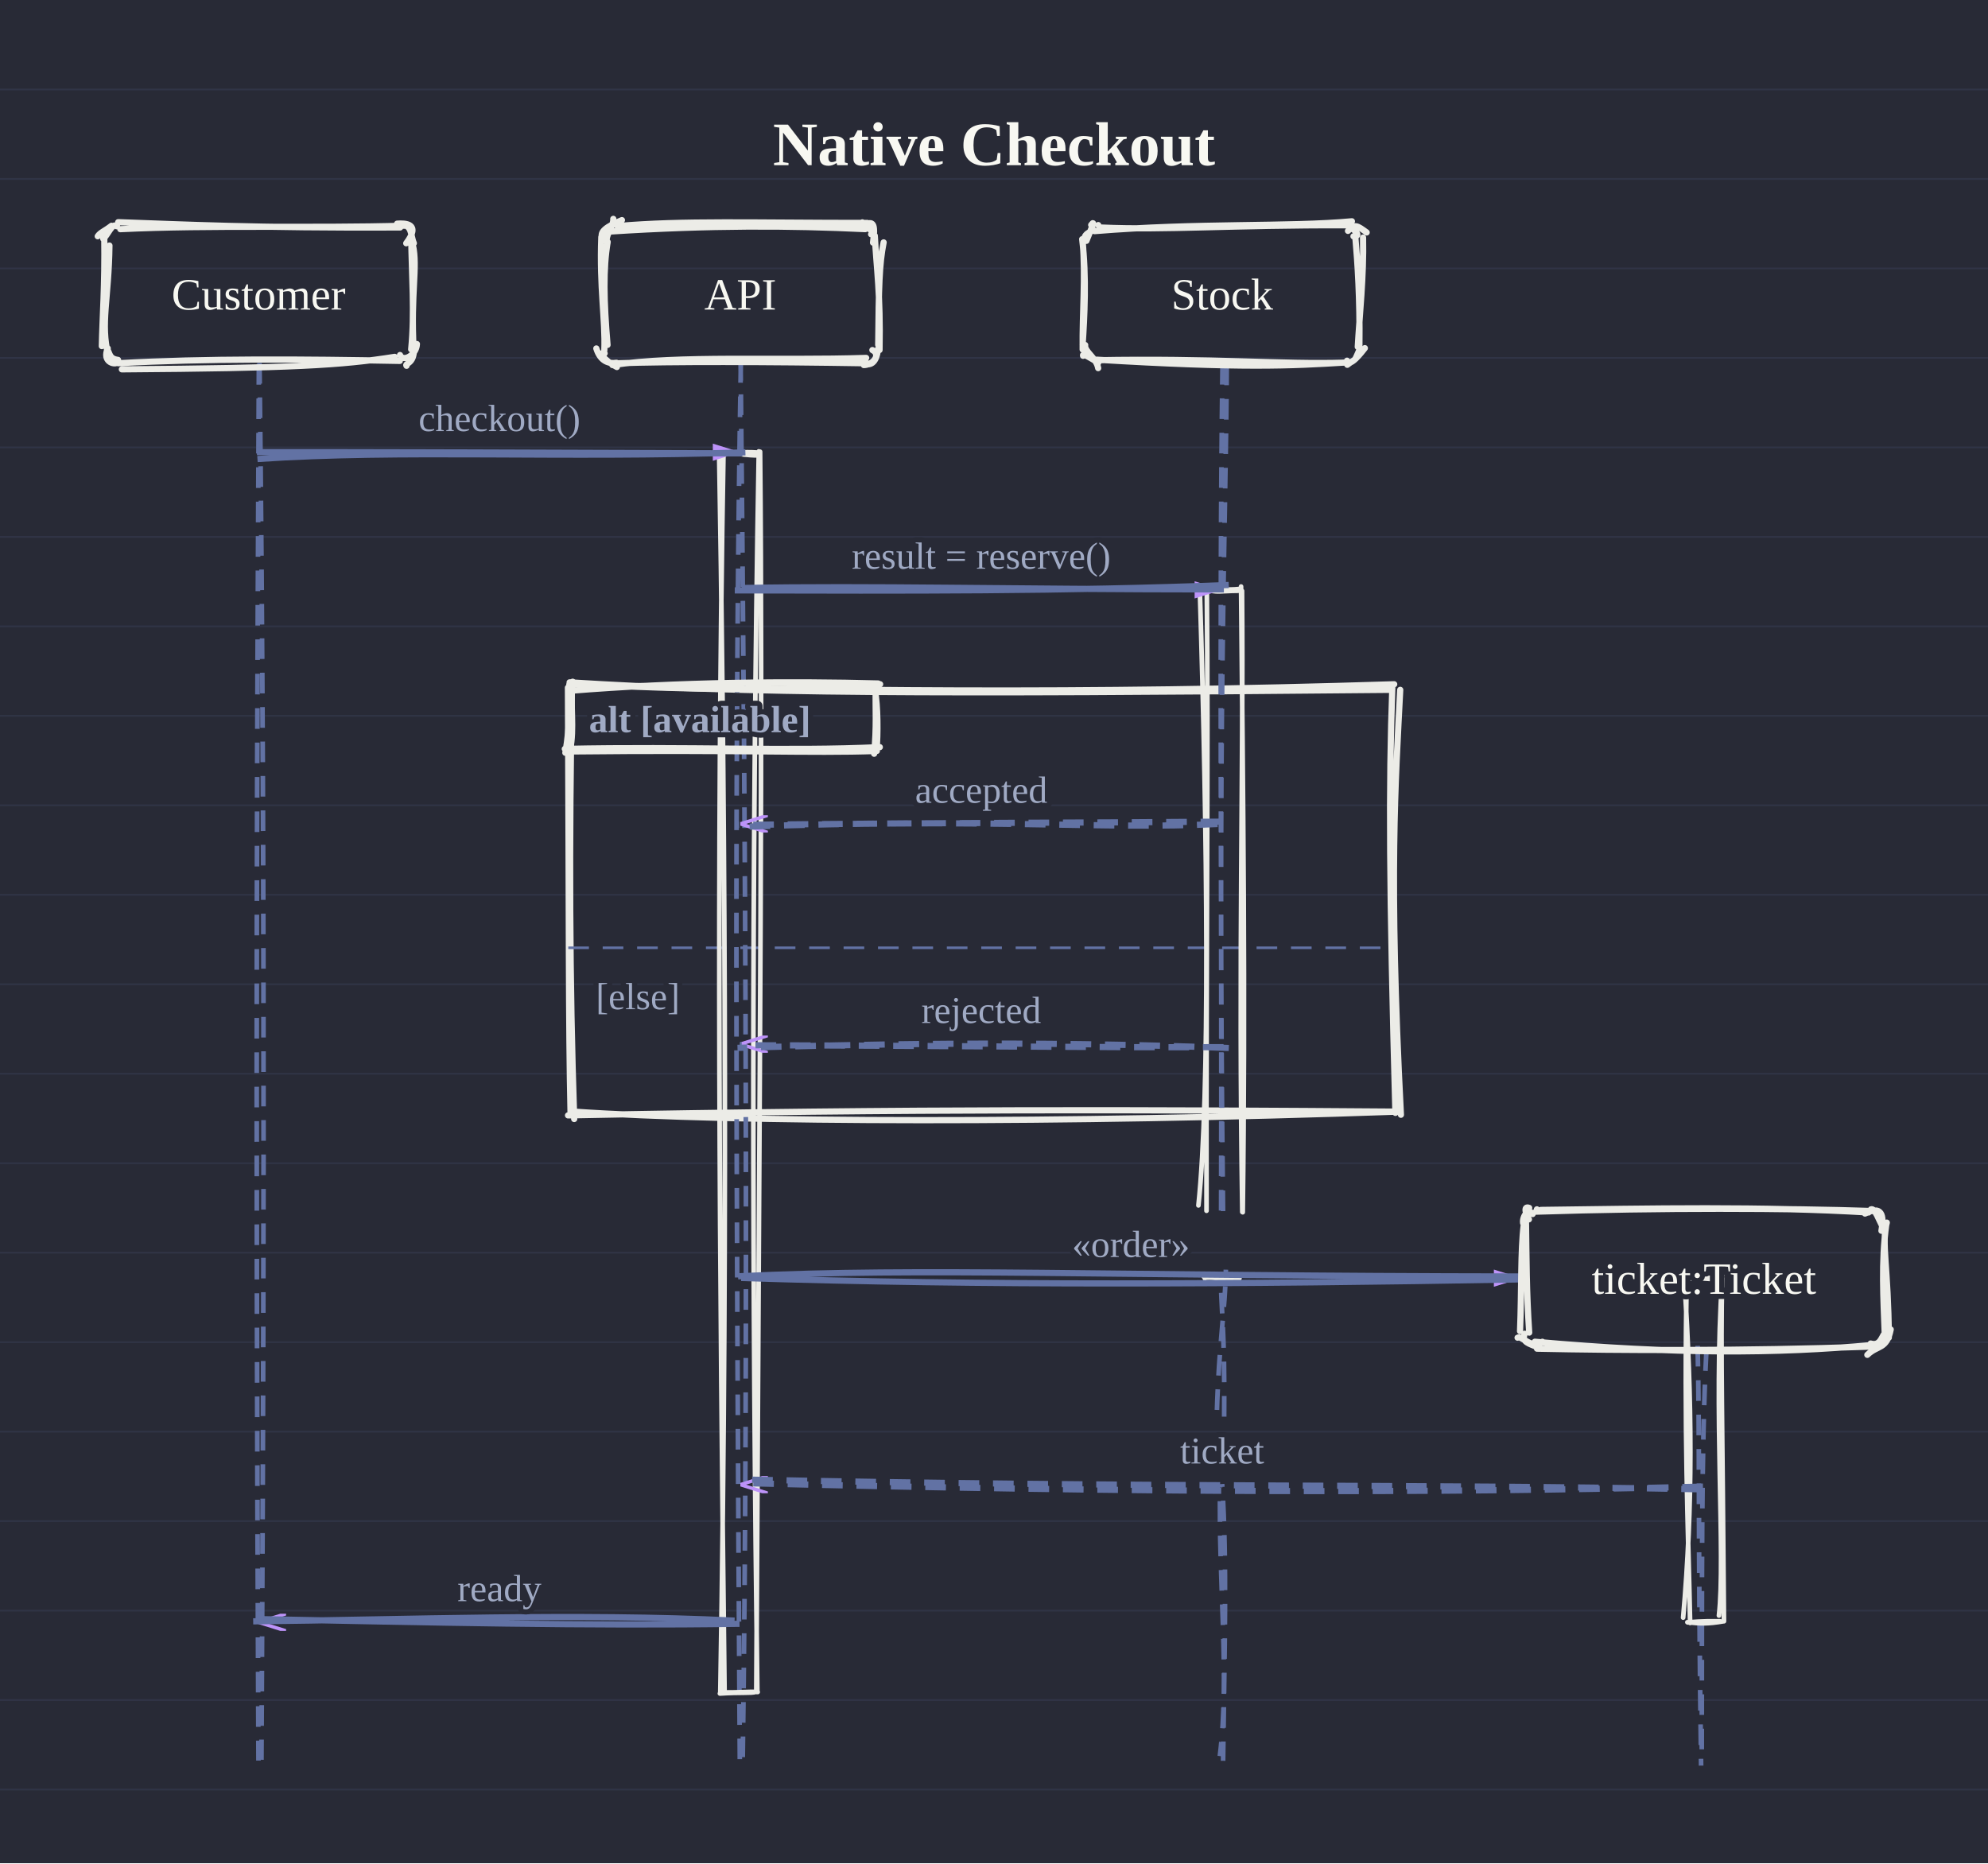
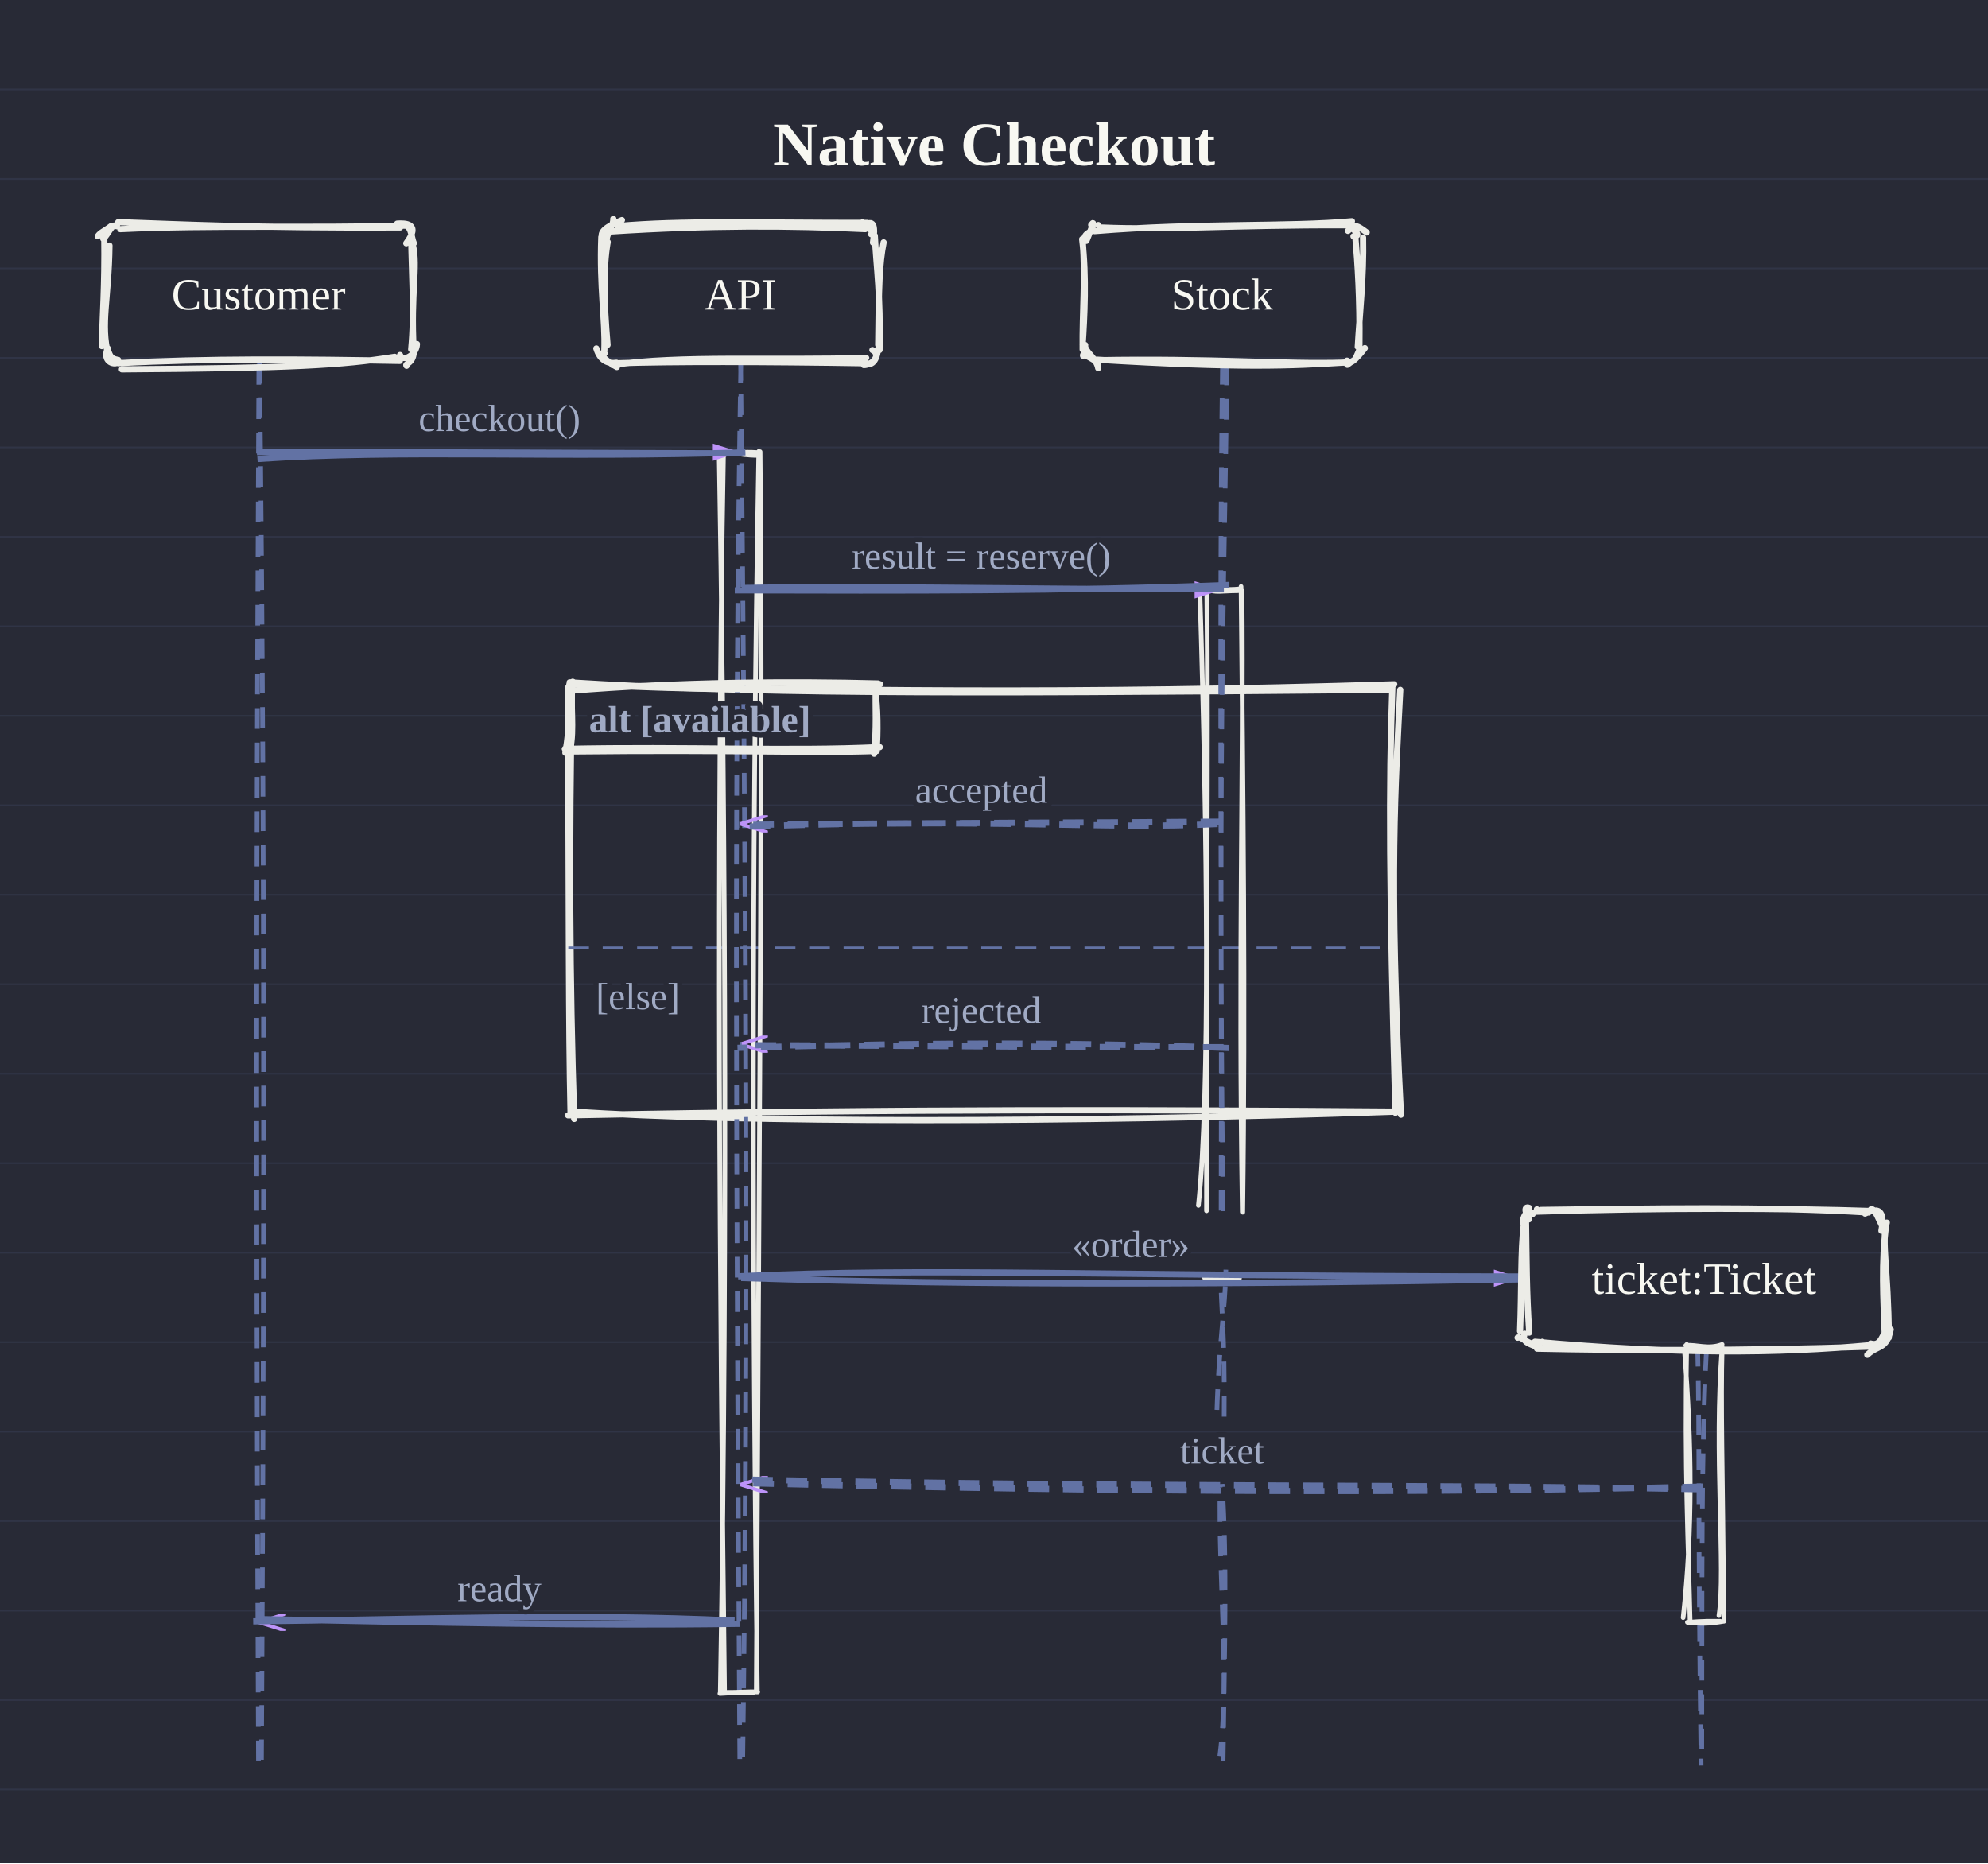
- <svg xmlns="http://www.w3.org/2000/svg" width="577.676" height="541.4" viewBox="0 0 577.676 541.4" style="--bg:#282a36;--fg:#f8f8f2;--line:#6272a4;--accent:#bd93f9;--muted:#6272a4;--border:#ecece7;--font:Caveat;background:#282a36" class="am-1i6df6118d7p8v">
+ <svg xmlns="http://www.w3.org/2000/svg" width="577.676" height="541.4" viewBox="0 0 577.676 541.4" style="--bg:#282a36;--fg:#f8f8f2;--line:#6272a4;--accent:#bd93f9;--muted:#6272a4;--border:#ecece7;--font:Caveat;background:#282a36" class="am-1b9yad40rkhhy7">
  <style>
-   svg.am-1i6df6118d7p8v { font-family: var(--font, 'Caveat'), system-ui, sans-serif; }
-   svg.am-1i6df6118d7p8v {
+   svg.am-1b9yad40rkhhy7 { font-family: var(--font, 'Caveat'), system-ui, sans-serif; }
+   svg.am-1b9yad40rkhhy7 {
    /* Derived from --bg and --fg (overridable via --line, --accent, etc.) */
    --_text:          #f8f8f2;
    --_text-sec:      #6272a4;
    --_text-muted:    #6272a4;
    --_text-faint:    #98999c;
    --_line:          #6272a4;
    --_arrow:         #bd93f9;
    --_node-fill:     #2e303c;
    --_node-stroke:   #ecece7;
    --_group-fill:    #282a36;
    --_group-hdr:     #32343f;
    --_inner-stroke:  #41434d;
    --_key-badge:     #3d3f49;
  }
</style>
  <rect width="577.676" height="541.4" fill="#282a36" data-backdrop="page" />
  <g data-backdrop="paper-ruled">
    <line x1="0" y1="26" x2="577.676" y2="26" stroke="#6272a4" stroke-width="0.5" opacity="0.14" />
    <line x1="0" y1="52" x2="577.676" y2="52" stroke="#6272a4" stroke-width="0.5" opacity="0.14" />
    <line x1="0" y1="78" x2="577.676" y2="78" stroke="#6272a4" stroke-width="0.5" opacity="0.14" />
    <line x1="0" y1="104" x2="577.676" y2="104" stroke="#6272a4" stroke-width="0.5" opacity="0.14" />
    <line x1="0" y1="130" x2="577.676" y2="130" stroke="#6272a4" stroke-width="0.5" opacity="0.14" />
    <line x1="0" y1="156" x2="577.676" y2="156" stroke="#6272a4" stroke-width="0.5" opacity="0.14" />
    <line x1="0" y1="182" x2="577.676" y2="182" stroke="#6272a4" stroke-width="0.5" opacity="0.14" />
    <line x1="0" y1="208" x2="577.676" y2="208" stroke="#6272a4" stroke-width="0.5" opacity="0.14" />
    <line x1="0" y1="234" x2="577.676" y2="234" stroke="#6272a4" stroke-width="0.5" opacity="0.14" />
    <line x1="0" y1="260" x2="577.676" y2="260" stroke="#6272a4" stroke-width="0.5" opacity="0.14" />
    <line x1="0" y1="286" x2="577.676" y2="286" stroke="#6272a4" stroke-width="0.5" opacity="0.14" />
    <line x1="0" y1="312" x2="577.676" y2="312" stroke="#6272a4" stroke-width="0.5" opacity="0.14" />
    <line x1="0" y1="338" x2="577.676" y2="338" stroke="#6272a4" stroke-width="0.5" opacity="0.14" />
    <line x1="0" y1="364" x2="577.676" y2="364" stroke="#6272a4" stroke-width="0.5" opacity="0.14" />
    <line x1="0" y1="390" x2="577.676" y2="390" stroke="#6272a4" stroke-width="0.5" opacity="0.14" />
    <line x1="0" y1="416" x2="577.676" y2="416" stroke="#6272a4" stroke-width="0.5" opacity="0.14" />
    <line x1="0" y1="442" x2="577.676" y2="442" stroke="#6272a4" stroke-width="0.5" opacity="0.14" />
    <line x1="0" y1="468" x2="577.676" y2="468" stroke="#6272a4" stroke-width="0.5" opacity="0.14" />
    <line x1="0" y1="494" x2="577.676" y2="494" stroke="#6272a4" stroke-width="0.5" opacity="0.14" />
    <line x1="0" y1="520" x2="577.676" y2="520" stroke="#6272a4" stroke-width="0.5" opacity="0.14" />
  </g>
  <defs>
    <marker id="seq-arrow" markerWidth="8" markerHeight="5" refX="8" refY="2.5" orient="auto-start-reverse">
      <polygon points="0 0, 8 2.5, 0 5" fill="#bd93f9" />
    </marker>
    <marker id="seq-arrow-open" markerWidth="8" markerHeight="5" refX="8" refY="2.5" orient="auto-start-reverse">
      <polyline points="0 0, 8 2.5, 0 5" fill="none" stroke="#bd93f9" stroke-width="1" />
    </marker>
    <marker id="seq-arrow-cross" markerWidth="8" markerHeight="5" refX="4" refY="2.5" orient="auto">
      <path d="M1 1 L7 4 M1 4 L7 1" fill="none" stroke="#bd93f9" stroke-width="1.5" />
    </marker>
    <marker id="seq-arrow-half-top" markerWidth="8" markerHeight="5" refX="8" refY="2.5" orient="auto-start-reverse">
      <polygon points="0 0, 8 2.5, 0 2.5" fill="#bd93f9" />
    </marker>
    <marker id="seq-arrow-half-bottom" markerWidth="8" markerHeight="5" refX="8" refY="2.5" orient="auto-start-reverse">
      <polygon points="0 2.5, 8 2.5, 0 5" fill="#bd93f9" />
    </marker>
    <marker id="seq-arrow-stick-top" markerWidth="8" markerHeight="5" refX="8" refY="2.5" orient="auto-start-reverse">
      <path d="M0 0 L8 2.5" fill="none" stroke="#bd93f9" stroke-width="1.5" />
    </marker>
    <marker id="seq-arrow-stick-bottom" markerWidth="8" markerHeight="5" refX="8" refY="2.5" orient="auto-start-reverse">
      <path d="M0 5 L8 2.5" fill="none" stroke="#bd93f9" stroke-width="1.5" />
    </marker>
  </defs>
  <text paint-order="stroke" stroke="#282a36" stroke-width="3" stroke-linejoin="round" stroke-linecap="round" x="288.838" y="41.7" class="diagram-title" text-anchor="middle" font-size="18" font-weight="600" fill="#f8f8f2" data-id="diagram-title" data-role="title" data-prepared-text="true" dy="6.3" textLength="142.02" lengthAdjust="spacingAndGlyphs" data-font-metrics="deterministic-fit">Native Checkout</text>
  <g class="block" data-type="alt" data-label="available" data-id="statement:3" data-role="block">
    <path d="M165.52 198.27 C217.74 201.51, 266.94 201.72, 404.42 200.44 M165.43 198.87 C239.33 200.73, 314.54 201.7, 405.13 198.83 M406.88 200.45 C405.55 226.96, 403.46 253.97, 407.08 323.92 M404.58 199.8 C403.53 228.33, 403.69 257.86, 405.48 323.37 M405.45 323.03 C309.14 326.39, 213.93 326.26, 166.23 322.98 M405.62 323.01 C336.09 322.51, 266.01 322.12, 165.06 324.1 M166.85 325.16 C165.51 284.88, 165.34 246.05, 166.21 198.65 M165.79 323.68 C165.19 296.48, 165.36 268.53, 165.03 199.81" fill="none" stroke="#ecece7" stroke-width="1.8" stroke-linecap="round" stroke-linejoin="round" data-id="statement:3:rect" data-role="block" />
    <line x1="165.133" y1="275.4" x2="405.133" y2="275.4" stroke="#6272a4" stroke-width="0.75" stroke-dasharray="6 4" data-relationship="block" data-direction="undirected" data-id="statement:3:divider#0" data-role="block" />
  </g>
  <line stroke-opacity="0" class="lifeline" data-actor="Buyer" x1="75.133" y1="105.4" x2="75.133" y2="511.4" stroke="#6272a4" stroke-width="0.75" stroke-dasharray="6 4" data-relationship="lifeline" data-direction="undirected" />
  <path d="M75.41 105.48 C77.34 265.57, 76.43 426.75, 75.97 511.35 M75.22 105.78 C74.79 204.23, 74.12 302.11, 75.1 511.57" fill="none" stroke="#6272a4" stroke-width="1.35" stroke-linecap="butt" stroke-linejoin="miter" stroke-miterlimit="4" stroke-dasharray="6 4" />
  <line stroke-opacity="0" class="lifeline" data-actor="API" x1="215.133" y1="105.4" x2="215.133" y2="511.4" stroke="#6272a4" stroke-width="0.75" stroke-dasharray="6 4" data-relationship="lifeline" data-direction="undirected" />
  <path d="M215.2 104.59 C216.72 247.98, 217.49 390.56, 215.82 511.66 M215.28 105.21 C213.35 219.69, 213.87 334.82, 214.97 511.16" fill="none" stroke="#6272a4" stroke-width="1.35" stroke-linecap="butt" stroke-linejoin="miter" stroke-miterlimit="4" stroke-dasharray="6 4" />
  <g class="lifeline" data-actor="Stock">
    <line stroke-opacity="0" x1="355.133" y1="105.4" x2="355.133" y2="352.25" stroke="#6272a4" stroke-width="0.75" stroke-dasharray="6 4" stroke-dashoffset="0" data-relationship="lifeline" data-direction="undirected" />
    <path d="M356.47 105.93 C356.21 157.13, 353.72 205.85, 355.41 353.17 M355.24 105.75 C354.17 185.56, 355.13 264.1, 354.83 352.97" fill="none" stroke="#6272a4" stroke-width="1.35" stroke-linecap="butt" stroke-linejoin="miter" stroke-miterlimit="4" stroke-dasharray="6 4" stroke-dashoffset="0" />
    <line stroke-opacity="0" x1="355.133" y1="370.55" x2="355.133" y2="412.25" stroke="#6272a4" stroke-width="0.75" stroke-dasharray="6 4" stroke-dashoffset="5.15" data-relationship="lifeline" data-direction="undirected" />
    <path d="M356.21 368.93 C356.04 380.82, 354.22 389.33, 353.59 410.7 M354.75 370.81 C354.75 379.67, 355.97 386.61, 355.72 411.74" fill="none" stroke="#6272a4" stroke-width="1.35" stroke-linecap="butt" stroke-linejoin="miter" stroke-miterlimit="4" stroke-dasharray="6 4" stroke-dashoffset="5.15" />
    <line stroke-opacity="0" x1="355.133" y1="430.55" x2="355.133" y2="511.4" stroke="#6272a4" stroke-width="0.75" stroke-dasharray="6 4" stroke-dashoffset="5.15" data-relationship="lifeline" data-direction="undirected" />
    <path d="M354.55 431.36 C353.98 460.21, 357.38 487, 354.46 510.27 M355.13 431.21 C356.6 454.02, 355.81 479.07, 355.41 511.64" fill="none" stroke="#6272a4" stroke-width="1.35" stroke-linecap="butt" stroke-linejoin="miter" stroke-miterlimit="4" stroke-dasharray="6 4" stroke-dashoffset="5.15" />
  </g>
  <line stroke-opacity="0" class="lifeline" data-actor="ticket:Ticket" x1="495.133" y1="391.4" x2="495.133" y2="511.4" stroke="#6272a4" stroke-width="0.75" stroke-dasharray="6 4" data-relationship="lifeline" data-direction="undirected" />
  <path d="M493.29 391.06 C493.96 417.27, 493.33 445.8, 494.31 513.04 M495.86 392.33 C494.31 422.65, 494.62 455.12, 494.5 511.59" fill="none" stroke="#6272a4" stroke-width="1.35" stroke-linecap="butt" stroke-linejoin="miter" stroke-miterlimit="4" stroke-dasharray="6 4" />
  <g class="activation" data-actor="Stock" data-id="activation:Stock#0" data-role="activation">
    <path d="M348.66 171.95 C350.88 243.53, 351.63 317.94, 348.24 350.26 M350.68 171.57 C351.15 220.46, 350.48 269.56, 350.59 351.82 M360.91 171.69 C361.38 225.49, 359.81 276.71, 360.99 352.18 M360.63 170.43 C361.2 230.14, 361.95 289.81, 361.12 352.25 M350.43 171.21 C353.51 172.28, 354.49 171.7, 359.75 171.66 M350.54 171.1 C353.18 170.98, 356.24 171.57, 360.28 171.13 M350.16 370.48 C350.16 370.67, 350.21 370.99, 350.1 371.48 M350.14 370.56 C350.17 370.78, 350.12 370.99, 350.17 371.43 M360.13 370.61 C360.05 370.86, 360.13 371.05, 360.07 371.34 M360.13 370.54 C360.1 370.87, 360.1 371.21, 360.17 371.43 M350.51 371.28 C352.52 371.08, 356.42 371.81, 360.03 372.23 M349.77 370.94 C352 371.27, 354.79 371.2, 360 371" fill="none" stroke="#ecece7" stroke-width="1.35" stroke-linecap="round" stroke-linejoin="round" data-id="part:[&quot;activation:Stock#0&quot;,&quot;border&quot;]" data-role="activation" />
  </g>
-   <path d="M489.84 370.95 C492.98 370.61, 496.35 372.19, 500.42 370.66 M490.63 371.6 C493.05 371.08, 496.51 371.78, 500.32 371.75 M500.43 371.64 C497.87 409.81, 501.46 452.21, 499.49 469.44 M500.43 371.46 C499.95 392.47, 500.51 413.08, 500.95 471.1 M500.89 471.09 C496.08 471.91, 494.11 471.77, 490.32 471.38 M499.86 471.11 C497.97 471.1, 494.59 471.01, 490.46 471.43 M489.09 470.04 C491.96 437.49, 491.69 407.25, 489.46 372.17 M491.12 471.59 C490.52 443.07, 489.32 416.63, 490.14 370.65" fill="none" stroke="#ecece7" stroke-width="1.35" stroke-linecap="round" stroke-linejoin="round" data-id="activation:ticket:Ticket#0" data-role="activation" />
+   <path d="M489.84 390.95 C492.98 390.61, 496.35 392.19, 500.42 390.66 M490.63 391.6 C493.05 391.08, 496.51 391.78, 500.32 391.75 M500.43 391.64 C497.95 421.85, 501.55 456.3, 499.49 469.44 M500.43 391.46 C499.97 408.32, 500.52 424.79, 500.95 471.1 M500.89 471.09 C496.08 471.91, 494.11 471.77, 490.32 471.38 M499.86 471.11 C497.97 471.1, 494.59 471.01, 490.46 471.43 M489.09 470.04 C491.9 443.93, 491.63 420.13, 489.46 392.17 M491.12 471.59 C490.63 448.58, 489.43 427.66, 490.14 390.65" fill="none" stroke="#ecece7" stroke-width="1.35" stroke-linecap="round" stroke-linejoin="round" data-id="activation:ticket:Ticket#0" data-role="activation" />
  <path d="M209.43 132.37 C212.12 130.67, 213.92 132.3, 220.2 132.33 M209.75 131.85 C212.71 131.77, 215.79 131.17, 220.04 131.5 M220.87 131.25 C221.63 212.08, 220.83 295.56, 219.77 491.2 M220.49 131.16 C218.3 254.58, 218.6 376.88, 220.07 491.65 M219.58 491.62 C218.41 492.05, 215.12 491.7, 209.19 492.09 M220.17 491.65 C217.28 491.49, 215.07 491.83, 209.86 491.77 M209.3 491.87 C211.71 352.22, 210.41 214.45, 208.95 130.76 M210.54 490.93 C209.12 371.59, 208.1 251.02, 210.25 130.77" fill="none" stroke="#ecece7" stroke-width="1.35" stroke-linecap="round" stroke-linejoin="round" data-id="activation:API#0" data-role="activation" />
  <g class="sequence-block-header-overlay" pointer-events="none" aria-hidden="true" data-id="statement:3:header-overlay" data-role="block">
    <path d="M165.33 200.75 C197.37 198.11, 230.4 197.93, 255.19 198.6 M166.09 198.61 C199.77 200.72, 235.2 200.66, 255.75 198.82 M254.25 200.71 C255.09 204.78, 255.14 213.76, 254.69 217.88 M254.43 199.64 C254.37 206.21, 254.76 211.1, 254.01 219.02 M255.66 217.1 C228.53 218.35, 200.32 216.86, 164.12 217.61 M254.79 218.21 C235.52 218.89, 214.73 217.82, 165.98 218.35 M165.64 217.87 C167 211.76, 165.59 204.87, 166.4 198.09 M164.28 218.74 C165.63 210.96, 165.62 203.55, 165.77 198.6" fill="none" stroke="#ecece7" stroke-width="1.8" stroke-linecap="round" stroke-linejoin="round" data-id="statement:3:tab" data-role="block" />
    <text paint-order="stroke" stroke="#282a36" stroke-width="3" stroke-linejoin="round" stroke-linecap="round" x="171.133" y="208.9" text-anchor="start" font-size="11" font-weight="600" fill="#a0aac4" data-prepared-text="true" dy="3.85" textLength="69.63" lengthAdjust="spacingAndGlyphs" data-font-metrics="deterministic-fit">alt [available]</text>
  </g>
  <g class="sequence-block-divider-labels" pointer-events="none" data-id="statement:3:divider-labels" data-role="block">
    <text paint-order="stroke" stroke="#282a36" stroke-width="3" stroke-linejoin="round" stroke-linecap="round" x="173.133" y="289.4" text-anchor="start" font-size="11" font-weight="400" fill="#a0aac4" data-prepared-text="true" dy="3.85" textLength="27.786" lengthAdjust="spacingAndGlyphs" data-font-metrics="deterministic-fit">[else]</text>
  </g>
  <g class="message" data-label="checkout()" data-line-style="solid" data-start-head="none" data-end-head="filled" data-central-start="false" data-central-end="false" data-self="false" data-id="statement:1" data-role="message">
    <line stroke-opacity="0" x1="75.133" y1="131.4" x2="215.133" y2="131.4" stroke="#6272a4" stroke-width="1" marker-end="url(#seq-arrow)" data-relationship="sequence-message" data-direction="forward" data-id="statement:1:line" data-role="message" data-from="Buyer" data-to="API" role="graphics-symbol" aria-roledescription="relation" aria-label="Buyer to API: checkout()" />
    <path d="M74.81 133.38 C116.58 130.54, 162.87 133.25, 216.6 131.43 M74.66 131.37 C104.5 131.36, 133.12 131.43, 215.72 131.74" fill="none" stroke="#6272a4" stroke-width="1.8" stroke-linecap="butt" stroke-linejoin="miter" stroke-miterlimit="4" />
    <text paint-order="stroke" stroke="#282a36" stroke-width="3" stroke-linejoin="round" stroke-linecap="round" x="145.133" y="121.4" text-anchor="middle" font-size="11" font-weight="400" fill="#a0aac4" data-prepared-text="true" dy="3.85" textLength="51.546" lengthAdjust="spacingAndGlyphs" data-font-metrics="deterministic-fit">checkout()</text>
  </g>
  <g class="message" data-label="result = reserve()" data-line-style="solid" data-start-head="none" data-end-head="filled" data-central-start="false" data-central-end="false" data-self="false" data-id="statement:2" data-role="message">
    <line stroke-opacity="0" x1="215.133" y1="171.4" x2="355.133" y2="171.4" stroke="#6272a4" stroke-width="1" marker-end="url(#seq-arrow)" data-relationship="sequence-message" data-direction="forward" data-id="statement:2:line" data-role="message" data-from="API" data-to="Stock" role="graphics-symbol" aria-roledescription="relation" aria-label="API to Stock: result = reserve()" />
    <path d="M213.51 171.55 C262.71 171.66, 309.66 171.83, 357.05 169.98 M215.59 170.86 C253.34 170.17, 290.99 171.23, 355.64 171.27" fill="none" stroke="#6272a4" stroke-width="1.8" stroke-linecap="butt" stroke-linejoin="miter" stroke-miterlimit="4" />
    <text paint-order="stroke" stroke="#282a36" stroke-width="3" stroke-linejoin="round" stroke-linecap="round" x="285.133" y="161.4" text-anchor="middle" font-size="11" font-weight="400" fill="#a0aac4" data-prepared-text="true" dy="3.85" textLength="83.622" lengthAdjust="spacingAndGlyphs" data-font-metrics="deterministic-fit">result = reserve()</text>
  </g>
  <g class="message" data-label="accepted" data-line-style="dashed" data-start-head="none" data-end-head="open" data-central-start="false" data-central-end="false" data-self="false" data-parent-id="statement:3" data-id="statement:4" data-role="message">
    <line stroke-opacity="0" x1="355.133" y1="239.4" x2="215.133" y2="239.4" stroke="#6272a4" stroke-width="1" stroke-dasharray="6 4" marker-end="url(#seq-arrow-open)" data-relationship="sequence-message" data-direction="forward" data-id="statement:4:line" data-role="message" data-from="Stock" data-to="API" role="graphics-symbol" aria-roledescription="relation" aria-label="Stock to API: accepted" />
    <path d="M353.8 239.44 C320.77 241.08, 286.64 237.65, 216.29 240.23 M354.87 238.75 C318.21 239.09, 283.19 238.96, 214.77 239.69" fill="none" stroke="#6272a4" stroke-width="1.8" stroke-linecap="butt" stroke-linejoin="miter" stroke-miterlimit="4" stroke-dasharray="6 4" />
    <text paint-order="stroke" stroke="#282a36" stroke-width="3" stroke-linejoin="round" stroke-linecap="round" x="285.133" y="229.4" text-anchor="middle" font-size="11" font-weight="400" fill="#a0aac4" data-prepared-text="true" dy="3.85" textLength="45.606" lengthAdjust="spacingAndGlyphs" data-font-metrics="deterministic-fit">accepted</text>
  </g>
  <g class="message" data-label="rejected" data-line-style="dashed" data-start-head="none" data-end-head="open" data-central-start="false" data-central-end="false" data-self="false" data-parent-id="statement:3" data-id="statement:5" data-role="message">
    <line stroke-opacity="0" x1="355.133" y1="303.4" x2="215.133" y2="303.4" stroke="#6272a4" stroke-width="1" stroke-dasharray="6 4" marker-end="url(#seq-arrow-open)" data-relationship="sequence-message" data-direction="forward" data-id="statement:5:line" data-role="message" data-from="Stock" data-to="API" role="graphics-symbol" aria-roledescription="relation" aria-label="Stock to API: rejected" />
    <path d="M357.07 304.52 C299.02 302.23, 247.13 303.55, 214.3 304.48 M355.54 304.28 C317.26 304.42, 279.74 303.86, 214.97 303.71" fill="none" stroke="#6272a4" stroke-width="1.8" stroke-linecap="butt" stroke-linejoin="miter" stroke-miterlimit="4" stroke-dasharray="6 4" />
    <text paint-order="stroke" stroke="#282a36" stroke-width="3" stroke-linejoin="round" stroke-linecap="round" x="285.133" y="293.4" text-anchor="middle" font-size="11" font-weight="400" fill="#a0aac4" data-prepared-text="true" dy="3.85" textLength="40.854" lengthAdjust="spacingAndGlyphs" data-font-metrics="deterministic-fit">rejected</text>
  </g>
  <g class="message" data-label="«order»" data-line-style="solid" data-start-head="none" data-end-head="filled" data-central-start="false" data-central-end="false" data-self="false" data-id="statement:6" data-role="message">
    <line stroke-opacity="0" x1="215.133" y1="371.4" x2="442.09" y2="371.4" stroke="#6272a4" stroke-width="1" marker-end="url(#seq-arrow)" data-relationship="sequence-message" data-direction="forward" data-id="statement:6:line" data-role="message" data-from="API" data-to="ticket:Ticket" role="graphics-symbol" aria-roledescription="relation" aria-label="API to ticket:Ticket: «order»" />
    <path d="M214.47 370.86 C269.04 368.25, 319.36 370.78, 442.36 370.91 M215.38 371.35 C285.79 373.59, 358.65 373.2, 442.11 371.75" fill="none" stroke="#6272a4" stroke-width="1.8" stroke-linecap="butt" stroke-linejoin="miter" stroke-miterlimit="4" />
    <text paint-order="stroke" stroke="#282a36" stroke-width="3" stroke-linejoin="round" stroke-linecap="round" x="328.611" y="361.4" text-anchor="middle" font-size="11" font-weight="400" fill="#a0aac4" data-prepared-text="true">
      <tspan x="328.611" y="365.25" text-anchor="middle" data-text-fragment="true">«order»</tspan>
    </text>
  </g>
  <g class="message" data-label="ticket" data-line-style="dashed" data-start-head="none" data-end-head="open" data-central-start="false" data-central-end="false" data-self="false" data-id="statement:6:reply" data-role="message">
    <line stroke-opacity="0" x1="495.133" y1="431.4" x2="215.133" y2="431.4" stroke="#6272a4" stroke-width="1" stroke-dasharray="6 4" marker-end="url(#seq-arrow-open)" data-relationship="sequence-message" data-direction="forward" data-id="statement:6:reply:line" data-role="message" data-from="ticket:Ticket" data-to="API" role="graphics-symbol" aria-roledescription="relation" aria-label="ticket:Ticket to API: ticket" />
    <path d="M494.54 432.76 C413.3 431.16, 332.35 432.34, 215 429.89 M494.85 431.97 C413.82 433.93, 332.74 433.76, 215.18 430.94" fill="none" stroke="#6272a4" stroke-width="1.8" stroke-linecap="butt" stroke-linejoin="miter" stroke-miterlimit="4" stroke-dasharray="6 4" />
    <text paint-order="stroke" stroke="#282a36" stroke-width="3" stroke-linejoin="round" stroke-linecap="round" x="355.133" y="421.4" text-anchor="middle" font-size="11" font-weight="400" fill="#a0aac4" data-prepared-text="true" dy="3.85" textLength="26.598" lengthAdjust="spacingAndGlyphs" data-font-metrics="deterministic-fit">ticket</text>
  </g>
  <g class="message" data-label="ready" data-line-style="solid" data-start-head="none" data-end-head="open" data-central-start="false" data-central-end="false" data-self="false" data-id="statement:7" data-role="message">
    <line stroke-opacity="0" x1="215.133" y1="471.4" x2="75.133" y2="471.4" stroke="#6272a4" stroke-width="1" marker-end="url(#seq-arrow-open)" data-relationship="sequence-message" data-direction="forward" data-id="statement:7:line" data-role="message" data-from="API" data-to="Buyer" role="graphics-symbol" aria-roledescription="relation" aria-label="API to Buyer: ready" />
    <path d="M213.45 470.91 C168.02 468.67, 117.19 470.66, 73.57 471.12 M214.89 471.83 C170.39 472.48, 125.66 471.45, 74.66 470.46" fill="none" stroke="#6272a4" stroke-width="1.8" stroke-linecap="butt" stroke-linejoin="miter" stroke-miterlimit="4" />
    <text paint-order="stroke" stroke="#282a36" stroke-width="3" stroke-linejoin="round" stroke-linecap="round" x="145.133" y="461.4" text-anchor="middle" font-size="11" font-weight="400" fill="#a0aac4" data-prepared-text="true" dy="3.85" textLength="30.162" lengthAdjust="spacingAndGlyphs" data-font-metrics="deterministic-fit">ready</text>
  </g>
  <g class="actor" data-id="Buyer" data-label="Customer" data-type="participant" data-role="actor">
    <path d="M34.96 66.59 C61.44 65.31, 90.67 66.37, 117.68 65.58 M34.35 64.56 C53.31 65.21, 73.57 66.28, 116.27 66.1 M116.27 65.4 C119.88 65.02, 119.25 68.47, 120.26 70.67 M115.39 64.99 C117.67 64.83, 122.47 64.84, 118.04 70.69 M119.98 71.25 C121.44 77.59, 119.29 85.16, 120.2 101.63 M119.48 68.45 C119.64 80.74, 120.54 90.54, 119.48 101.51 M120.27 101.4 C120.41 105.82, 117.51 105.53, 118.13 106.29 M121.15 99.97 C121.01 103.24, 117.06 105.31, 116.24 103.16 M114.68 103.69 C99.32 106.16, 84.65 106.97, 35.41 107.32 M116.18 104.87 C88.24 104.35, 59.95 104.12, 34.35 105.54 M34 105.4 C33.12 106.02, 29.64 105.11, 31.31 101.22 M34.31 104.58 C31.2 104.17, 32.27 102.37, 29.87 99.17 M31.48 103.17 C29.11 94.32, 31.63 86.65, 31.8 71.35 M29.59 100.57 C29.76 92.03, 30.5 83.08, 30.3 68.73 M30 69.4 C31.26 68.43, 32.71 64.52, 33.91 65.74 M28.4 68.65 C29.13 67.53, 30.37 67.19, 32.41 65.6 M34 65.4 C34 65.4, 34 65.4, 34 65.4 M34 65.4 C34 65.4, 34 65.4, 34 65.4" fill="none" stroke="#ecece7" stroke-width="1.8" stroke-linecap="round" stroke-linejoin="round" data-id="actor:Buyer:box" data-role="actor" />
    <text paint-order="stroke" stroke="#282a36" stroke-width="3" stroke-linejoin="round" stroke-linecap="round" x="75.133" y="85.4" text-anchor="middle" font-size="13" font-weight="500" fill="#f8f8f2" data-prepared-text="true" dy="4.55" textLength="58.266" lengthAdjust="spacingAndGlyphs" data-font-metrics="deterministic-fit">Customer</text>
  </g>
  <g class="actor" data-id="API" data-label="API" data-type="participant" data-role="actor">
    <path d="M177.37 67.27 C206.37 65.42, 229.45 65.53, 251.44 66.58 M179.42 65.7 C198.2 64.03, 219.22 64.79, 252.03 64.78 M251.13 65.4 C253.68 64.06, 254.48 64.88, 253.68 70.5 M250.58 64.61 C251.7 67.27, 255.75 66.83, 253.13 68.06 M256.77 70.43 C255.5 76.82, 255.36 83.19, 255.19 100.22 M254.2 68.49 C254.69 78.06, 255.9 85.47, 255.58 101.7 M255.13 101.4 C254.7 105.49, 252.89 106.62, 250.38 105.39 M253.5 101.72 C256.13 103.06, 253.59 106.08, 251.01 106.08 M251.69 104 C225.74 104.84, 197.11 103.17, 177.97 106.08 M252 105.56 C222.48 105.09, 194.46 105.03, 179.5 105.55 M179.13 105.4 C176.92 105.75, 174.47 105.06, 173.28 101.25 M179.25 106.65 C175.54 104.74, 173.62 102.07, 175.7 102.67 M176.54 100.22 C175.45 87.56, 175.26 77.96, 176.58 70.3 M175.61 101.76 C175.94 93.02, 174.17 83.51, 174.73 68.87 M175.13 69.4 C173.98 67.34, 176.29 65.83, 180.72 63.96 M176.54 70.64 C175.42 68.89, 178.4 65.69, 178.21 63.6 M179.13 65.4 C179.13 65.4, 179.13 65.4, 179.13 65.4 M179.13 65.4 C179.13 65.4, 179.13 65.4, 179.13 65.4" fill="none" stroke="#ecece7" stroke-width="1.8" stroke-linecap="round" stroke-linejoin="round" data-id="actor:API:box" data-role="actor" />
    <text paint-order="stroke" stroke="#282a36" stroke-width="3" stroke-linejoin="round" stroke-linecap="round" x="215.133" y="85.4" text-anchor="middle" font-size="13" font-weight="500" fill="#f8f8f2" data-prepared-text="true" dy="4.55" textLength="22.698" lengthAdjust="spacingAndGlyphs" data-font-metrics="deterministic-fit">API</text>
  </g>
  <g class="actor" data-id="Stock" data-label="Stock" data-type="participant" data-role="actor">
    <path d="M318.06 67.16 C348.01 64.7, 374.54 66, 392.84 64.3 M320.12 66.12 C338.3 66.92, 358.05 65.36, 391.31 65.46 M391.13 65.4 C393.19 66.33, 396.04 68.69, 393.29 68.67 M391.7 67.09 C393.7 64.99, 394.28 65.48, 397.13 67.54 M393.86 69.17 C394.47 76.14, 395.2 86.81, 395.02 100.4 M396.08 69.03 C396.33 80.11, 395.04 91.86, 394.54 100.78 M395.13 101.4 C393.21 105.69, 394.34 103.77, 391.5 106 M396.6 101.16 C395.69 102.31, 392.18 106.94, 391.42 104.81 M391.28 105.31 C375.15 106.32, 360.83 107.05, 318.62 104.51 M390.77 105.37 C372.14 105.93, 353.21 104.05, 318.23 104.68 M319.13 105.4 C316.88 104.01, 314.4 102.46, 314.72 103.39 M319.11 106.97 C318.59 103.95, 315 102.1, 315.34 100.26 M314.59 100.25 C315.11 92.21, 315.79 80.54, 314.46 69.5 M314.6 101.56 C314.48 90.47, 315.47 80.76, 314.63 70.37 M315.13 69.4 C315.02 67.59, 318.29 66.89, 317.69 66.8 M315.69 69.98 C316.76 67.25, 318.52 63.43, 317.08 65.36 M319.13 65.4 C319.13 65.4, 319.13 65.4, 319.13 65.4 M319.13 65.4 C319.13 65.4, 319.13 65.4, 319.13 65.4" fill="none" stroke="#ecece7" stroke-width="1.8" stroke-linecap="round" stroke-linejoin="round" data-id="actor:Stock:box" data-role="actor" />
    <text paint-order="stroke" stroke="#282a36" stroke-width="3" stroke-linejoin="round" stroke-linecap="round" x="355.133" y="85.4" text-anchor="middle" font-size="13" font-weight="500" fill="#f8f8f2" data-prepared-text="true" dy="4.55" textLength="36.036" lengthAdjust="spacingAndGlyphs" data-font-metrics="deterministic-fit">Stock</text>
  </g>
  <g class="actor" data-id="ticket:Ticket" data-label="ticket:Ticket" data-type="participant" data-role="actor">
    <path d="M447.76 351.57 C479.09 351.17, 512.44 350.46, 542.97 352.32 M446.27 352.08 C482.47 350.91, 519.69 351.07, 544.28 351.9 M543.68 351.4 C544.8 350.97, 545.99 354.51, 547.34 357.1 M541.94 352.63 C547.74 349.71, 547.24 354.61, 546.71 357.63 M548.27 355.26 C546.63 361.14, 548.73 368.23, 548.86 388.69 M548.12 355.75 C546.6 366.72, 547.32 377.69, 547.66 387.42 M547.68 387.4 C546.75 388.39, 546.38 391.23, 543.58 390.39 M549.41 386.31 C548.21 392.25, 545.67 390.74, 542.61 393.68 M544.12 390.81 C516.24 393.39, 486.68 393.5, 446.01 389.87 M542.85 391.31 C507.15 392.6, 470.16 392.39, 446.62 391.89 M446.59 391.4 C444.63 390.48, 441.96 390.04, 443.07 387.55 M448.19 389.88 C445.33 392.32, 442.05 387.91, 440.98 388.7 M444.36 387.22 C443.57 375.33, 443.58 366.07, 443.41 353.84 M441.69 386.8 C442.18 374.73, 441.81 363.41, 442.79 355.79 M442.59 355.4 C442.3 353.54, 444.09 350.84, 445.36 352.77 M444.28 354.31 C443.49 353.02, 442.49 350.26, 444.35 350.98 M446.59 351.4 C446.59 351.4, 446.59 351.4, 446.59 351.4 M446.59 351.4 C446.59 351.4, 446.59 351.4, 446.59 351.4" fill="none" stroke="#ecece7" stroke-width="1.8" stroke-linecap="round" stroke-linejoin="round" data-id="actor:ticket:Ticket:box" data-role="actor" />
    <text paint-order="stroke" stroke="#282a36" stroke-width="3" stroke-linejoin="round" stroke-linecap="round" x="495.133" y="371.4" text-anchor="middle" font-size="13" font-weight="500" fill="#f8f8f2" data-prepared-text="true" dy="4.55" textLength="73.086" lengthAdjust="spacingAndGlyphs" data-font-metrics="deterministic-fit">ticket:Ticket</text>
  </g>
</svg>
